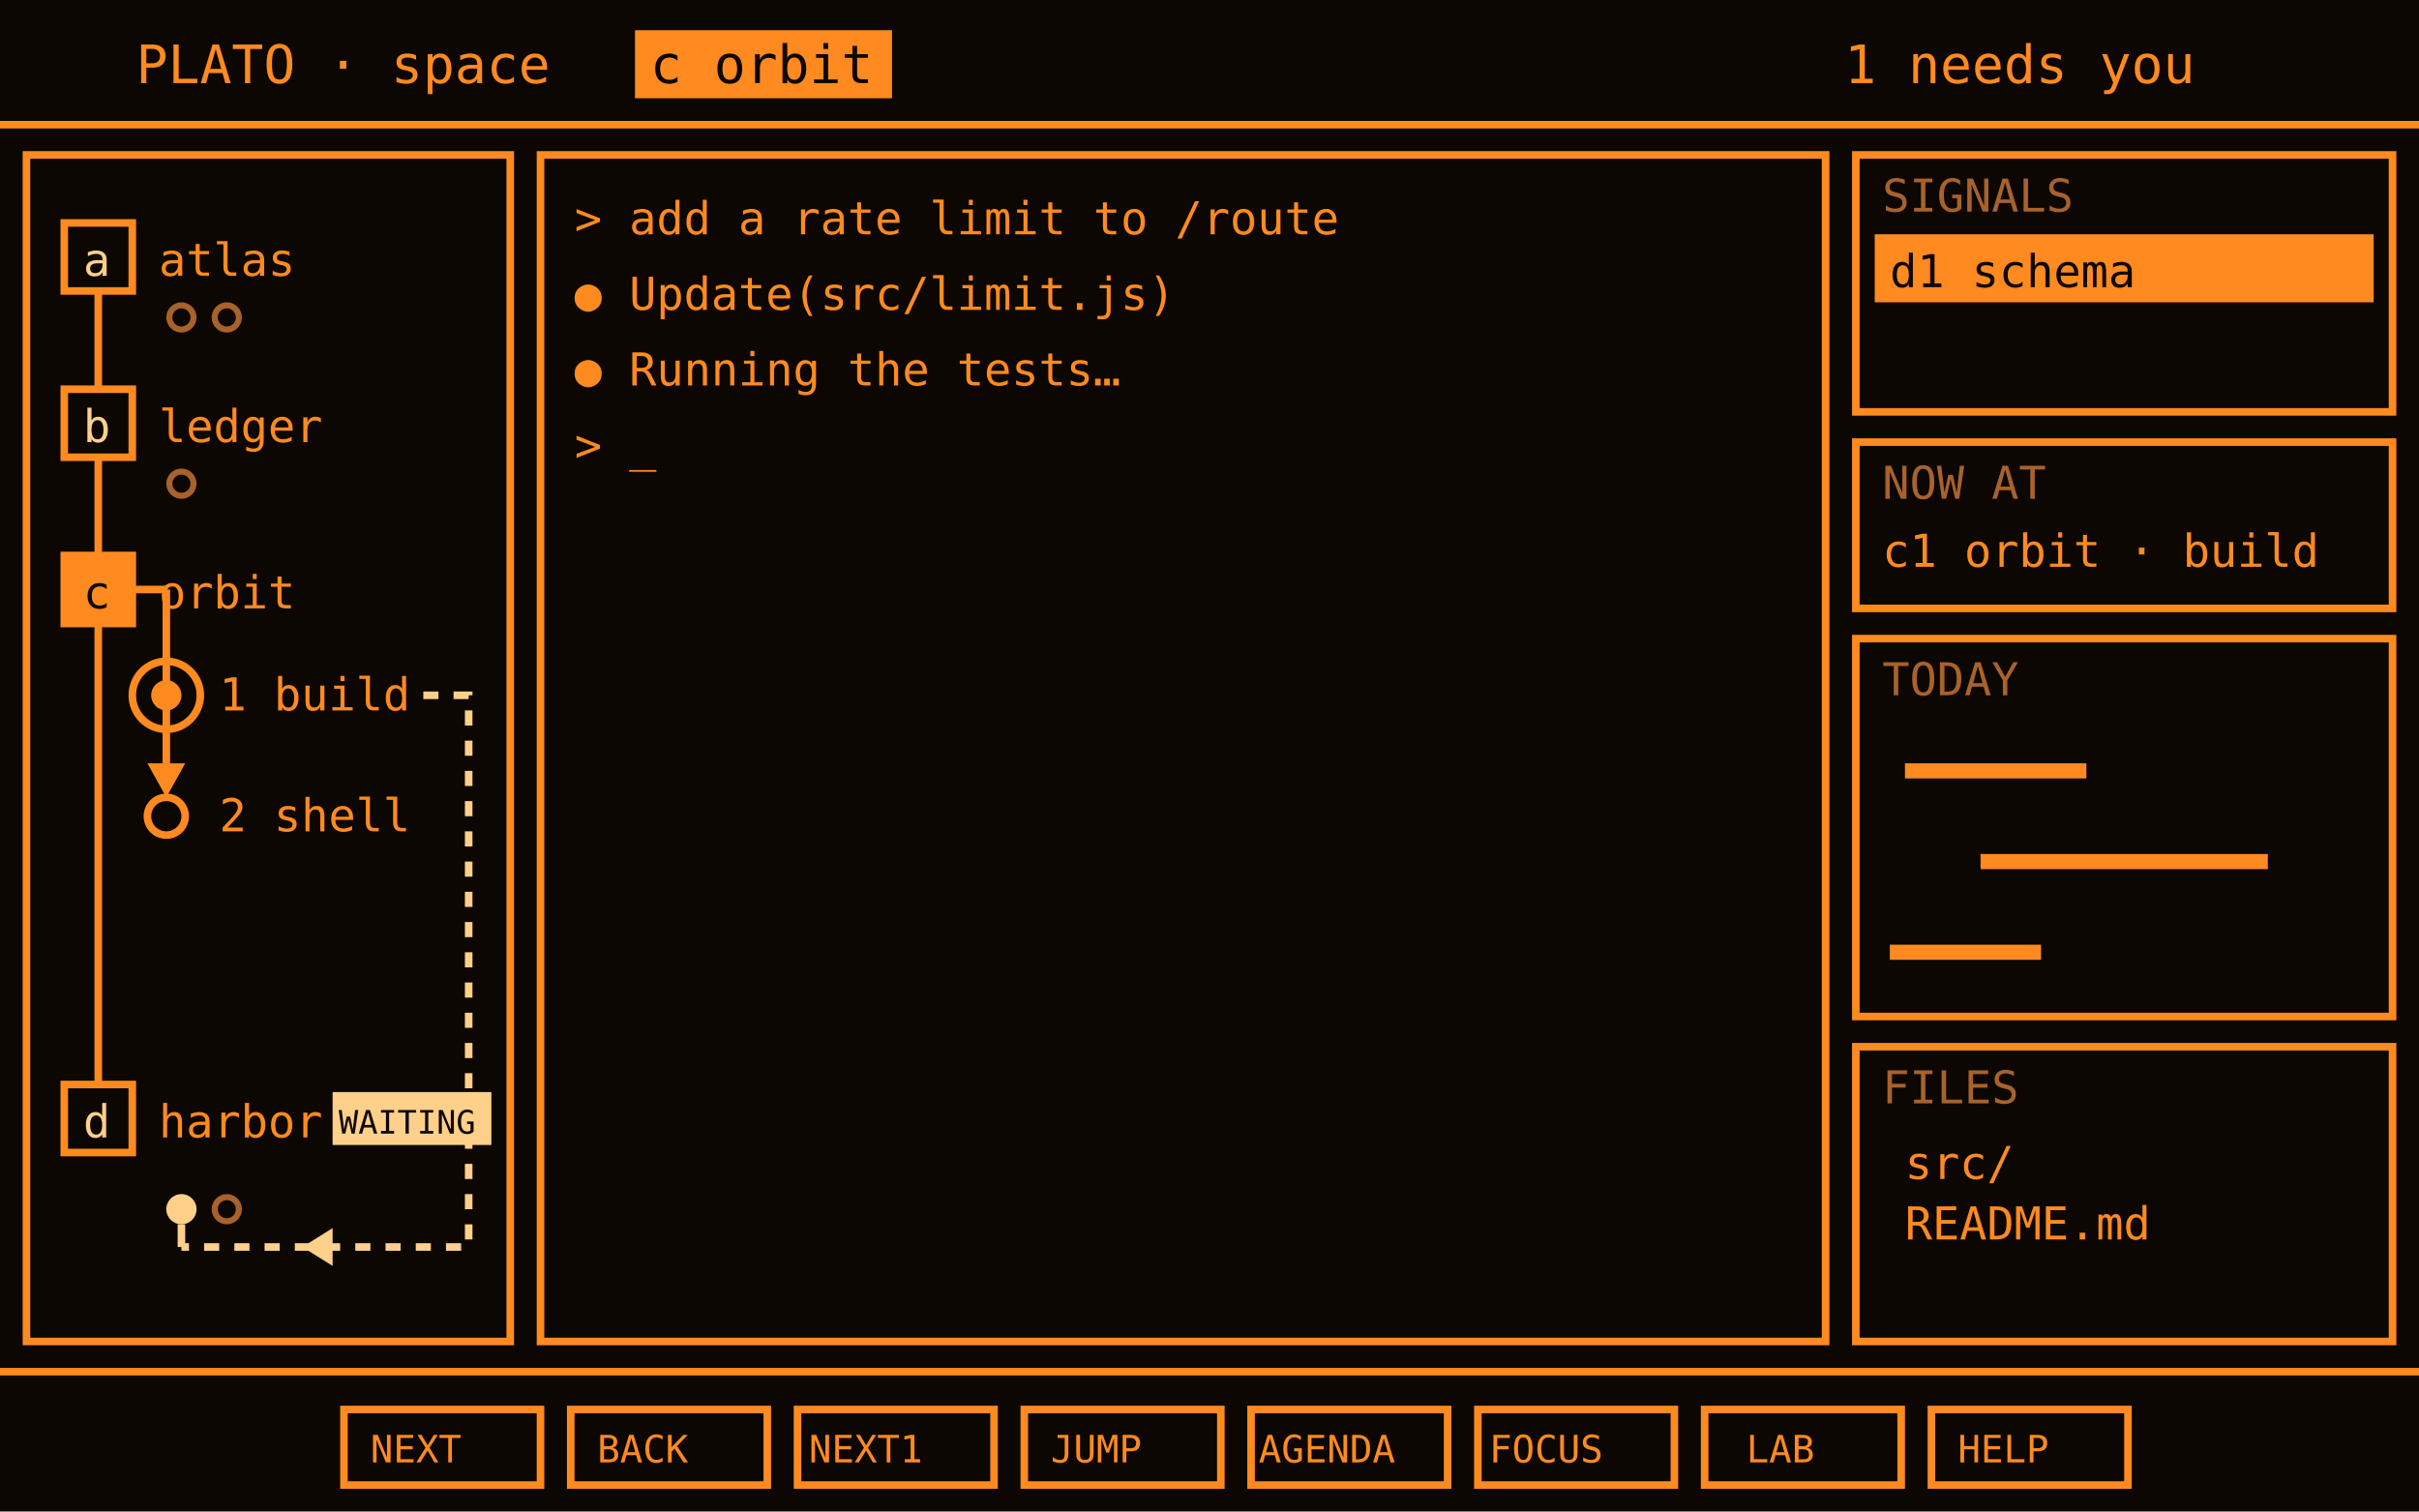
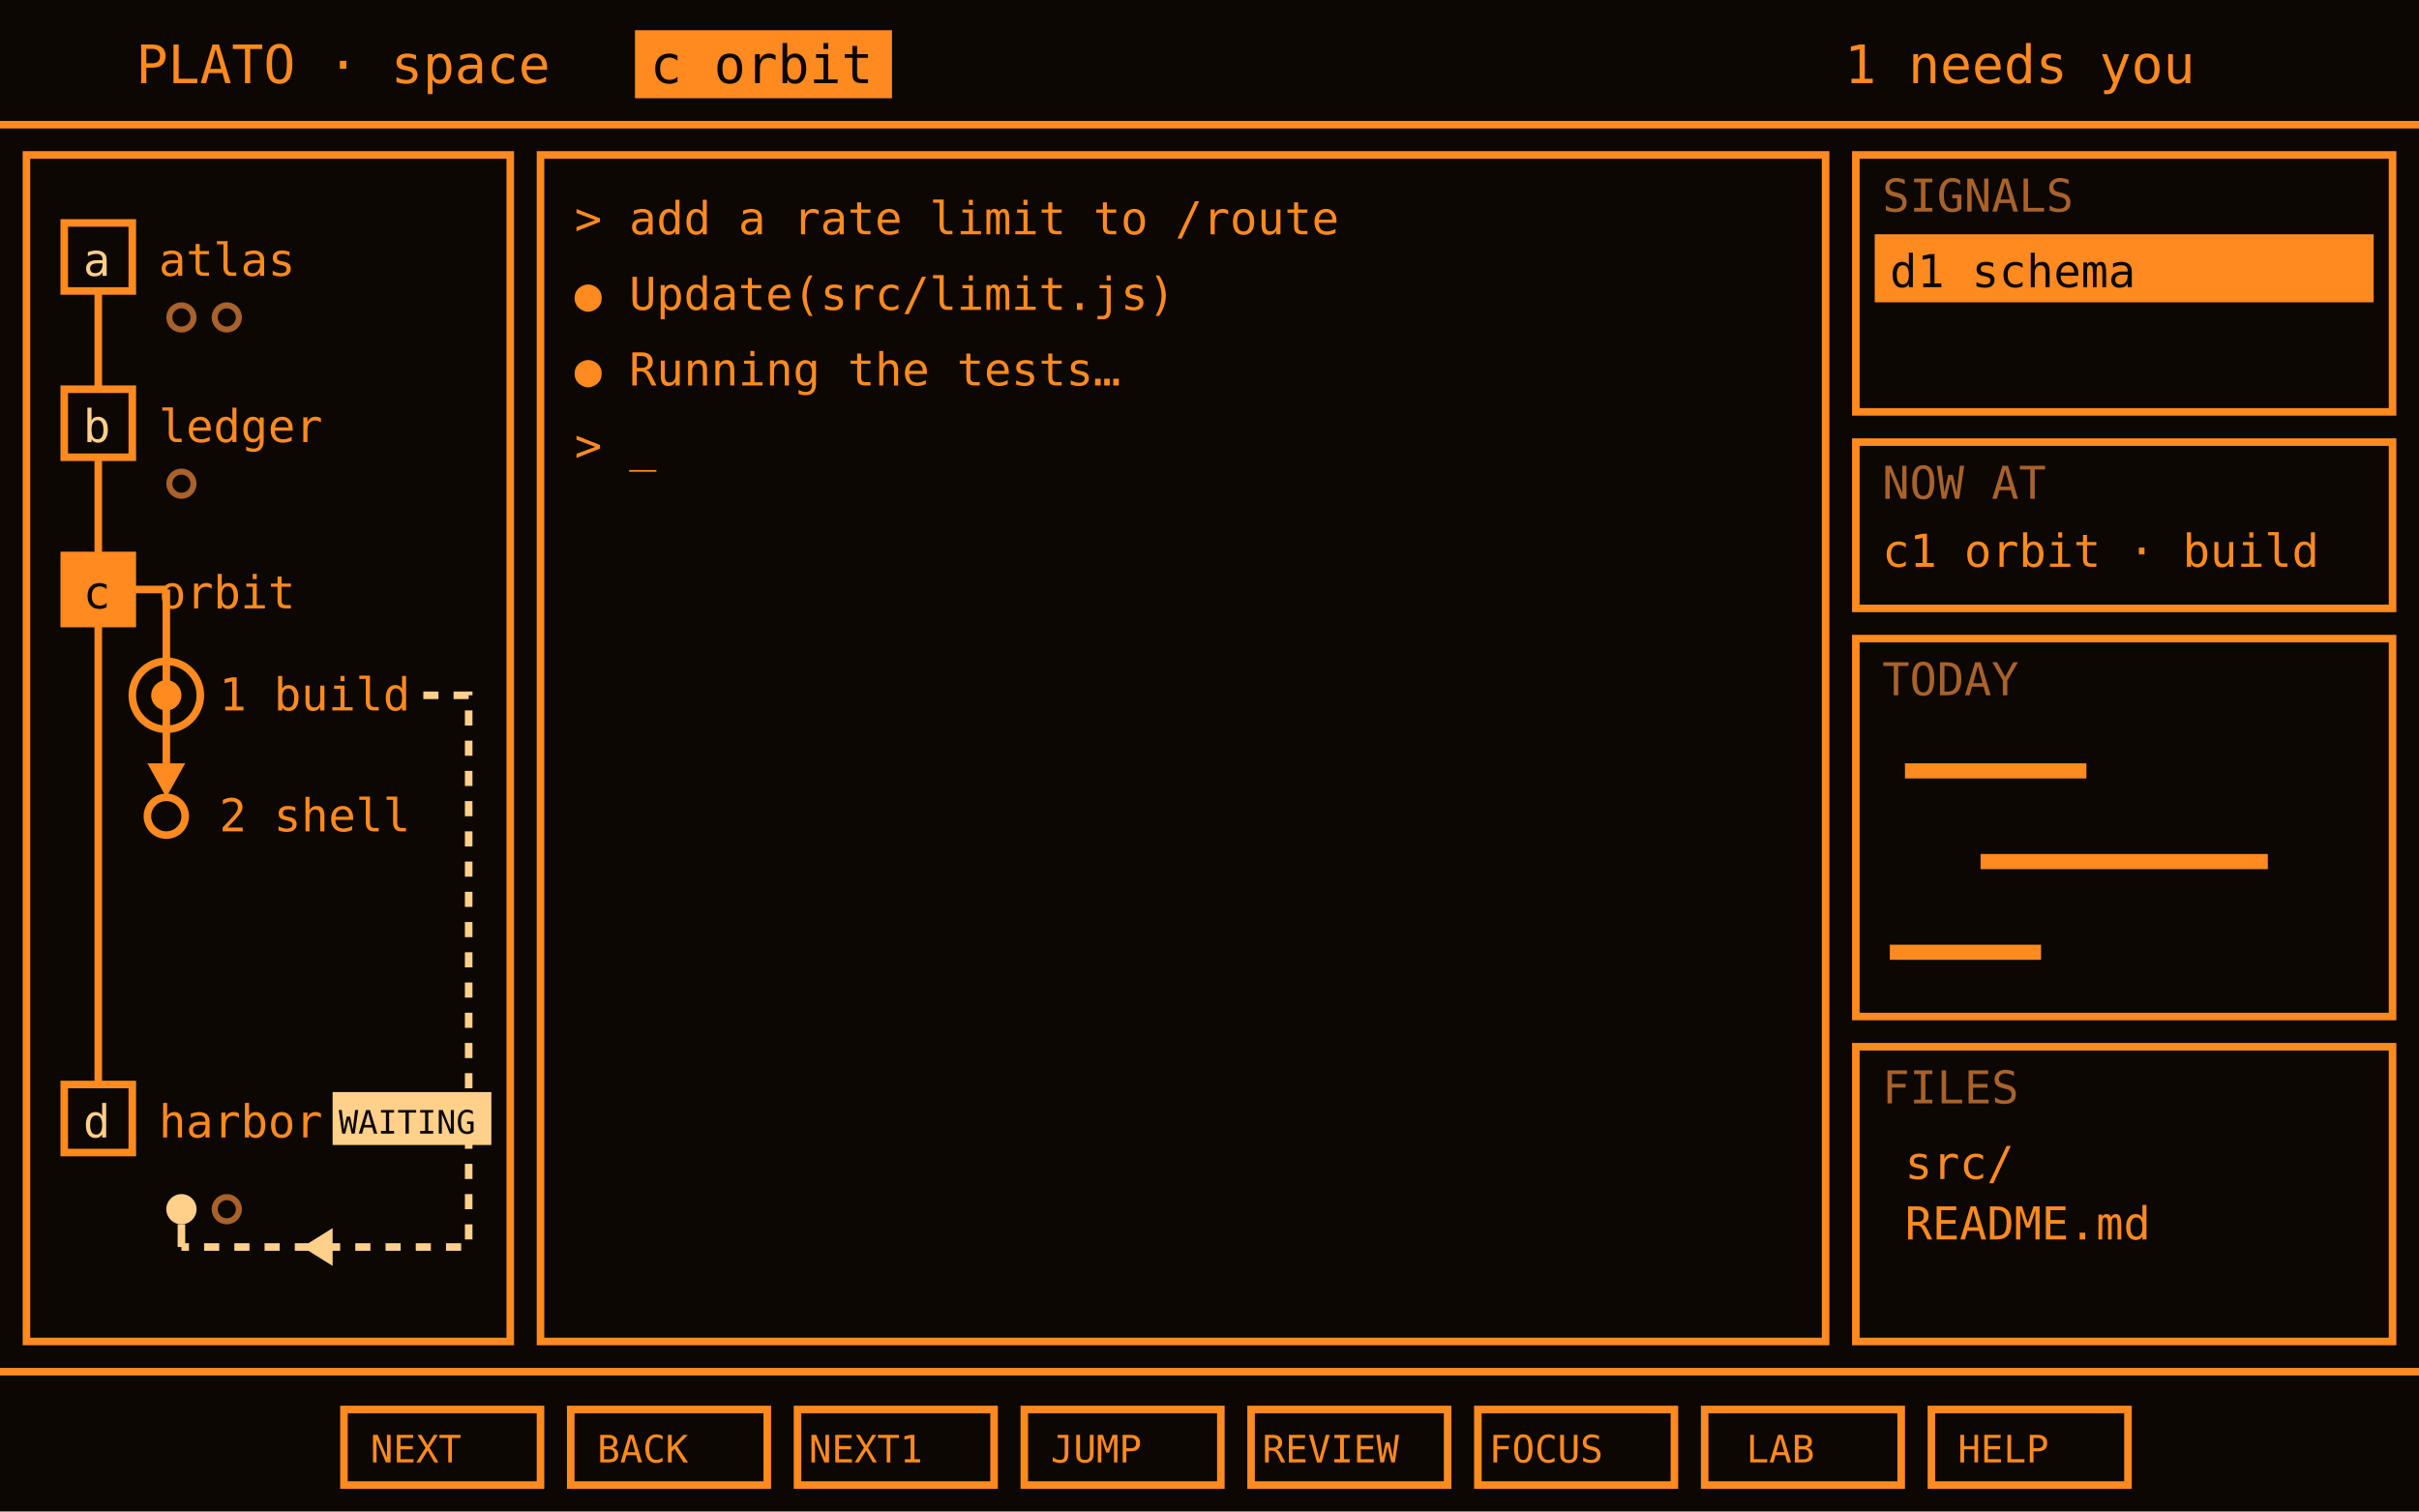
<svg xmlns="http://www.w3.org/2000/svg" width="320" height="200" viewBox="0 0 320 200">
  <rect width="320" height="200" fill="#0d0703" />
  <g fill="#ff8a1f" font-family="monospace" font-size="7">
    <text x="18" y="11">PLATO · space</text>
    <rect x="84" y="4" width="34" height="9" />
    <text x="244" y="11">1 needs you</text>
  </g>
  <text x="86" y="11" fill="#0d0703" font-family="monospace" font-size="7">c orbit</text>
  <g fill="none" stroke="#ff8a1f" stroke-width="1">
    <line x1="0" y1="16.5" x2="320" y2="16.5" />
    <rect x="3.5" y="20.5" width="64" height="157" />
    <rect x="71.5" y="20.5" width="170" height="157" />
    <rect x="245.5" y="20.5" width="71" height="34" />
    <rect x="245.5" y="58.5" width="71" height="22" />
    <rect x="245.5" y="84.5" width="71" height="50" />
    <rect x="245.5" y="138.5" width="71" height="39" />
    <line x1="0" y1="181.5" x2="320" y2="181.5" />
  </g>
  <g stroke="#ff8a1f" stroke-width="1" fill="none">
    <line x1="13" y1="34" x2="13" y2="148" />
    <line x1="13" y1="78" x2="22" y2="78" />
    <line x1="22" y1="78" x2="22" y2="101" />
    <path d="M19.5 101 H24.5 L22 105.5 Z" fill="#ff8a1f" stroke="none" />
    <circle cx="22" cy="92" r="4.5" />
    <circle cx="22" cy="108" r="2.5" />
    <path d="M56 92 H62 V165 H24" stroke="#ffd08a" stroke-dasharray="2 2" />
    <line x1="24" y1="165" x2="24" y2="162" stroke="#ffd08a" />
    <path d="M44 162.5 L40 165 L44 167.5 Z" fill="#ffd08a" stroke="none" />
  </g>
  <g font-family="monospace" font-size="6">
    <g fill="#0d0703" stroke="#ff8a1f">
      <rect x="8.5" y="29.5" width="9" height="9" />
      <rect x="8.5" y="51.5" width="9" height="9" />
      <rect x="8.5" y="143.5" width="9" height="9" />
    </g>
    <rect x="8.5" y="73.5" width="9" height="9" fill="#ff8a1f" stroke="#ff8a1f" />
    <g fill="#ffd08a">
      <text x="11" y="36.5">a</text>
      <text x="11" y="58.5">b</text>
      <text x="11" y="150.5">d</text>
    </g>
    <text x="11" y="80.5" fill="#0d0703">c</text>
    <g fill="#ff8a1f">
      <text x="21" y="36.5">atlas</text>
      <text x="21" y="58.5">ledger</text>
      <text x="21" y="80.5">orbit</text>
      <text x="21" y="150.5">harbor</text>
      <text x="29" y="94">1 build</text>
      <text x="29" y="110">2 shell</text>
    </g>
    <circle cx="22" cy="92" r="2" fill="#ff8a1f" />
    <g fill="none" stroke="#a8622a" stroke-width="0.8">
      <circle cx="24" cy="42" r="1.6" />
      <circle cx="30" cy="42" r="1.6" />
      <circle cx="24" cy="64" r="1.6" />
      <circle cx="30" cy="160" r="1.6" />
    </g>
    <circle cx="24" cy="160" r="2" fill="#ffd08a" />
    <rect x="44" y="144.5" width="21" height="7" fill="#ffd08a" />
    <text x="44.8" y="150" fill="#0d0703" font-size="4.3">WAITING</text>
  </g>
  <g fill="#ff8a1f" font-family="monospace" font-size="6">
    <text x="76" y="31">&gt; add a rate limit to /route</text>
    <text x="76" y="41">● Update(src/limit.js)</text>
    <text x="76" y="51">● Running the tests…</text>
    <text x="76" y="61">&gt; _</text>
    <text x="249" y="28" fill="#a8622a">SIGNALS</text>
    <rect x="248" y="31" width="66" height="9" />
    <text x="250" y="38" fill="#0d0703">d1 schema</text>
    <text x="249" y="66" fill="#a8622a">NOW AT</text>
    <text x="249" y="75">c1 orbit · build</text>
    <text x="249" y="92" fill="#a8622a">TODAY</text>
    <text x="249" y="146" fill="#a8622a">FILES</text>
    <text x="252" y="156">src/</text>
    <text x="252" y="164">README.md</text>
  </g>
  <g stroke="#ff8a1f" stroke-width="2">
    <line x1="252" y1="102" x2="276" y2="102" />
    <line x1="262" y1="114" x2="300" y2="114" />
    <line x1="250" y1="126" x2="270" y2="126" />
  </g>
  <g fill="none" stroke="#ff8a1f">
    <rect x="45.5" y="186.5" width="26" height="10" />
    <rect x="75.5" y="186.5" width="26" height="10" />
    <rect x="105.5" y="186.5" width="26" height="10" />
    <rect x="135.5" y="186.5" width="26" height="10" />
    <rect x="165.5" y="186.5" width="26" height="10" />
    <rect x="195.5" y="186.5" width="26" height="10" />
    <rect x="225.5" y="186.5" width="26" height="10" />
    <rect x="255.5" y="186.5" width="26" height="10" />
  </g>
  <g fill="#ff8a1f" font-family="monospace" font-size="5">
    <text x="49" y="193.5">NEXT</text>
    <text x="79" y="193.5">BACK</text>
    <text x="107" y="193.5">NEXT1</text>
    <text x="139" y="193.5">JUMP</text>
-     <text x="166.5" y="193.5">AGENDA</text>
+     <text x="167" y="193.5">REVIEW</text>
    <text x="197" y="193.5">FOCUS</text>
    <text x="231" y="193.5">LAB</text>
    <text x="259" y="193.5">HELP</text>
  </g>
</svg>
